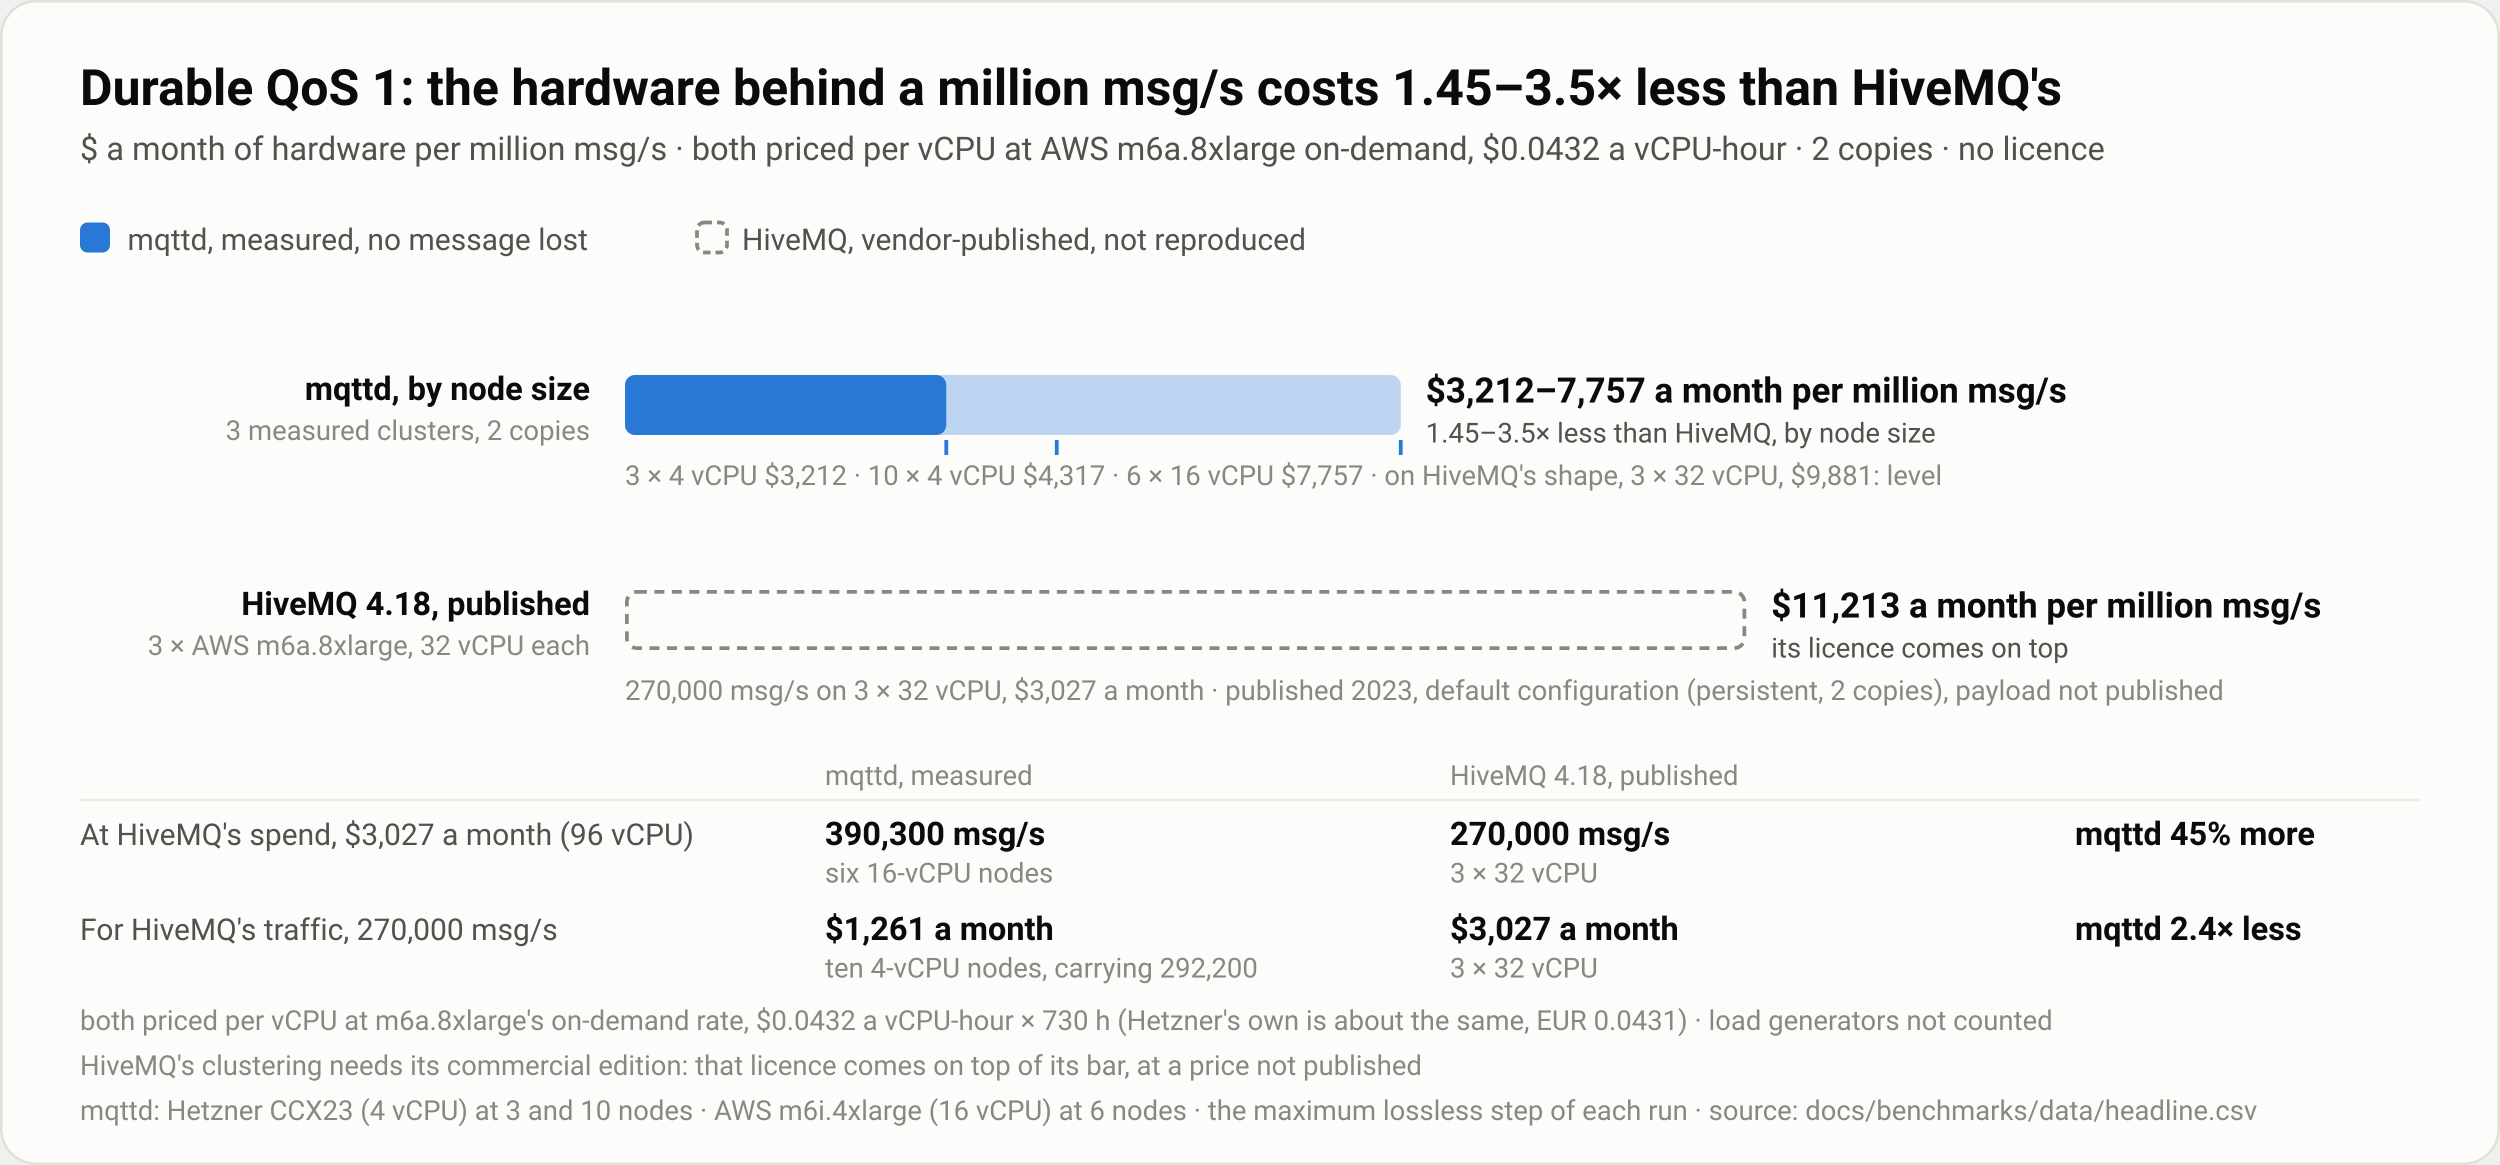
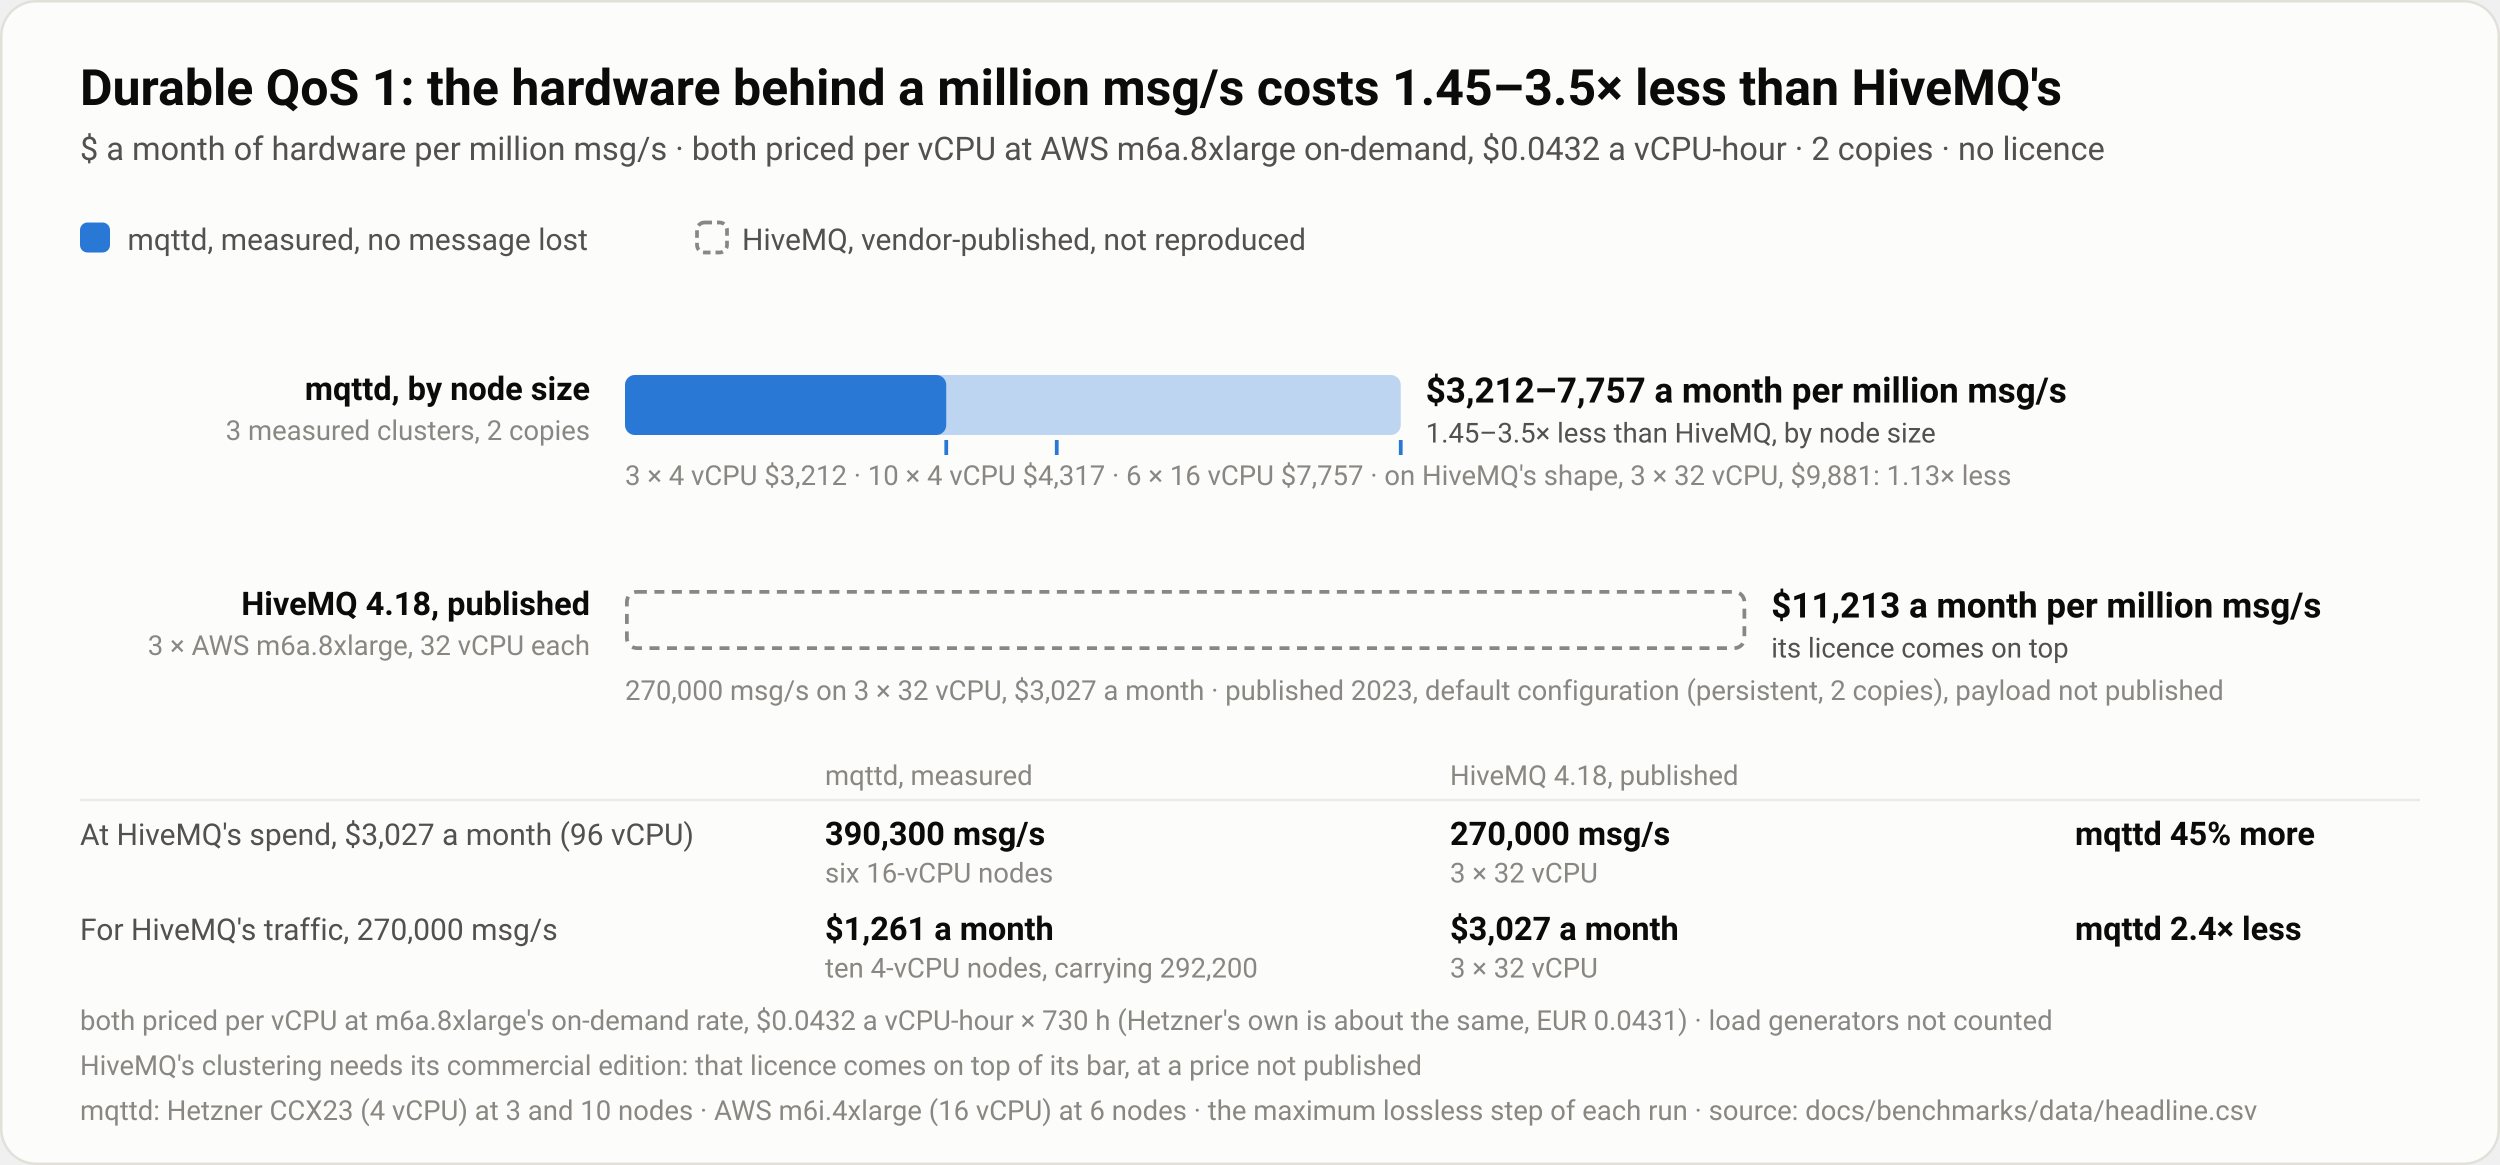
<svg xmlns="http://www.w3.org/2000/svg" viewBox="0 0 1000 466" width="1000" height="466" role="img" aria-labelledby="t d">
  <style>text{font-family:system-ui,-apple-system,"Segoe UI",Roboto,sans-serif;font-kerning:normal}.num{font-variant-numeric:tabular-nums}.f-surface{fill:#fcfcfb}.k-surface{stroke:#fcfcfb}.f-border{fill:#e1e0d9}.k-border{stroke:#e1e0d9}.f-ink{fill:#0b0b0b}.k-ink{stroke:#0b0b0b}.f-ink2{fill:#52514e}.k-ink2{stroke:#52514e}.f-muted{fill:#898781}.k-muted{stroke:#898781}.f-grid{fill:#eceae4}.k-grid{stroke:#eceae4}.f-axis{fill:#c3c2b7}.k-axis{stroke:#c3c2b7}.f-good{fill:#0ca30c}.k-good{stroke:#0ca30c}.f-warn{fill:#fab219}.k-warn{stroke:#fab219}.f-crit{fill:#d03b3b}.k-crit{stroke:#d03b3b}.f-ghost{fill:#898781}.k-ghost{stroke:#898781}.f-s1{fill:#2a78d6}.k-s1{stroke:#2a78d6}.f-s2{fill:#eb6834}.k-s2{stroke:#eb6834}.f-s3{fill:#1baf7a}.k-s3{stroke:#1baf7a}.f-s4{fill:#4a3aa7}.k-s4{stroke:#4a3aa7}@media (prefers-color-scheme:dark){.f-surface{fill:#1a1a19}.k-surface{stroke:#1a1a19}.f-border{fill:#2c2c2a}.k-border{stroke:#2c2c2a}.f-ink{fill:#ffffff}.k-ink{stroke:#ffffff}.f-ink2{fill:#c3c2b7}.k-ink2{stroke:#c3c2b7}.f-muted{fill:#898781}.k-muted{stroke:#898781}.f-grid{fill:#262624}.k-grid{stroke:#262624}.f-axis{fill:#383835}.k-axis{stroke:#383835}.f-good{fill:#0ca30c}.k-good{stroke:#0ca30c}.f-warn{fill:#fab219}.k-warn{stroke:#fab219}.f-crit{fill:#d03b3b}.k-crit{stroke:#d03b3b}.f-ghost{fill:#6f6e69}.k-ghost{stroke:#6f6e69}.f-s1{fill:#3987e5}.k-s1{stroke:#3987e5}.f-s2{fill:#d95926}.k-s2{stroke:#d95926}.f-s3{fill:#199e70}.k-s3{stroke:#199e70}.f-s4{fill:#9085e9}.k-s4{stroke:#9085e9}}</style>
  <rect x="0.5" y="0.5" width="999" height="465" rx="14" class="f-surface k-border" />
  <text x="32" y="42" font-size="20" font-weight="650" class="f-ink">Durable QoS 1: the hardware behind a million msg/s costs 1.45–3.5× less than HiveMQ's</text>
  <text x="32" y="64" font-size="13" class="f-ink2">$ a month of hardware per million msg/s · both priced per vCPU at AWS m6a.8xlarge on-demand, $0.0432 a vCPU-hour · 2 copies · no licence</text>
  <rect x="32.0" y="89.0" width="12" height="12" rx="3" class="f-s1" />
  <text x="51.0" y="100.0" font-size="12" text-anchor="start" class="f-ink2">mqttd, measured, no message lost</text>
  <rect x="278.8" y="89.0" width="12" height="12" rx="3" fill="none" class="k-ghost" stroke-width="1.5" stroke-dasharray="3 2" />
  <text x="296.8" y="100.0" font-size="12" text-anchor="start" class="f-ink2">HiveMQ, vendor-published, not reproduced</text>
  <text x="236.0" y="160.0" font-size="13" font-weight="600" text-anchor="end" class="f-ink">mqttd, by node size</text>
  <text x="236.0" y="176.0" font-size="11" text-anchor="end" class="f-muted">3 measured clusters, 2 copies</text>
  <rect x="250" y="150" width="310.3" height="24" rx="4" class="f-s1" fill-opacity="0.3" />
  <rect x="250" y="150" width="128.5" height="24" rx="4" class="f-s1" />
  <line x1="378.5" y1="176.0" x2="378.5" y2="182.0" class="k-s1" stroke-width="1.5" />
  <line x1="422.7" y1="176.0" x2="422.7" y2="182.0" class="k-s1" stroke-width="1.5" />
  <line x1="560.3" y1="176.0" x2="560.3" y2="182.0" class="k-s1" stroke-width="1.5" />
  <text x="570.3" y="161.0" font-size="14" font-weight="650" text-anchor="start" class="f-ink num">$3,212–7,757 a month per million msg/s</text>
  <text x="570.3" y="177.0" font-size="11" text-anchor="start" class="f-ink2 num">1.45–3.5× less than HiveMQ, by node size</text>
-   <text x="250.0" y="194.0" font-size="11" text-anchor="start" class="f-muted num">3 × 4 vCPU $3,212 · 10 × 4 vCPU $4,317 · 6 × 16 vCPU $7,757 · on HiveMQ's shape, 3 × 32 vCPU, $9,881: level</text>
+   <text x="250.0" y="194.0" font-size="11" text-anchor="start" class="f-muted num">3 × 4 vCPU $3,212 · 10 × 4 vCPU $4,317 · 6 × 16 vCPU $7,757 · on HiveMQ's shape, 3 × 32 vCPU, $9,881: 1.13× less</text>
  <text x="236.0" y="246.0" font-size="13" font-weight="600" text-anchor="end" class="f-ink">HiveMQ 4.18, published</text>
  <text x="236.0" y="262.0" font-size="11" text-anchor="end" class="f-muted">3 × AWS m6a.8xlarge, 32 vCPU each</text>
  <rect x="250.75" y="236.75" width="447.0" height="22.5" rx="4" fill="none" class="k-ghost" stroke-width="1.5" stroke-dasharray="4 3" />
  <text x="708.5" y="247.0" font-size="14" font-weight="650" text-anchor="start" class="f-ink num">$11,213 a month per million msg/s</text>
  <text x="708.5" y="263.0" font-size="11" text-anchor="start" class="f-ink2">its licence comes on top</text>
  <text x="250.0" y="280.0" font-size="11" text-anchor="start" class="f-muted num">270,000 msg/s on 3 × 32 vCPU, $3,027 a month · published 2023, default configuration (persistent, 2 copies), payload not published</text>
  <text x="330.0" y="314.0" font-size="11" text-anchor="start" class="f-muted">mqttd, measured</text>
  <text x="580.0" y="314.0" font-size="11" text-anchor="start" class="f-muted">HiveMQ 4.18, published</text>
  <line x1="32.0" y1="320.0" x2="968.0" y2="320.0" class="k-grid" stroke-width="1" />
  <text x="32.0" y="338.0" font-size="12" text-anchor="start" class="f-ink2 num">At HiveMQ's spend, $3,027 a month (96 vCPU)</text>
  <text x="330.0" y="338.0" font-size="13" font-weight="650" text-anchor="start" class="f-ink num">390,300 msg/s</text>
  <text x="330.0" y="353.0" font-size="11" text-anchor="start" class="f-muted num">six 16-vCPU nodes</text>
  <text x="580.0" y="338.0" font-size="13" font-weight="650" text-anchor="start" class="f-ink num">270,000 msg/s</text>
  <text x="580.0" y="353.0" font-size="11" text-anchor="start" class="f-muted num">3 × 32 vCPU</text>
  <text x="830.0" y="338.0" font-size="13" font-weight="650" text-anchor="start" class="f-ink num">mqttd 45% more</text>
  <text x="32.0" y="376.0" font-size="12" text-anchor="start" class="f-ink2 num">For HiveMQ's traffic, 270,000 msg/s</text>
  <text x="330.0" y="376.0" font-size="13" font-weight="650" text-anchor="start" class="f-ink num">$1,261 a month</text>
  <text x="330.0" y="391.0" font-size="11" text-anchor="start" class="f-muted num">ten 4-vCPU nodes, carrying 292,200</text>
  <text x="580.0" y="376.0" font-size="13" font-weight="650" text-anchor="start" class="f-ink num">$3,027 a month</text>
  <text x="580.0" y="391.0" font-size="11" text-anchor="start" class="f-muted num">3 × 32 vCPU</text>
  <text x="830.0" y="376.0" font-size="13" font-weight="650" text-anchor="start" class="f-ink num">mqttd 2.4× less</text>
  <text x="32.0" y="412.0" font-size="11" text-anchor="start" class="f-muted">both priced per vCPU at m6a.8xlarge's on-demand rate, $0.0432 a vCPU-hour × 730 h (Hetzner's own is about the same, EUR 0.0431) · load generators not counted</text>
  <text x="32.0" y="430.0" font-size="11" text-anchor="start" class="f-muted">HiveMQ's clustering needs its commercial edition: that licence comes on top of its bar, at a price not published</text>
  <text x="32.0" y="448.0" font-size="11" text-anchor="start" class="f-muted">mqttd: Hetzner CCX23 (4 vCPU) at 3 and 10 nodes · AWS m6i.4xlarge (16 vCPU) at 6 nodes · the maximum lossless step of each run · source: docs/benchmarks/data/headline.csv</text>
</svg>
